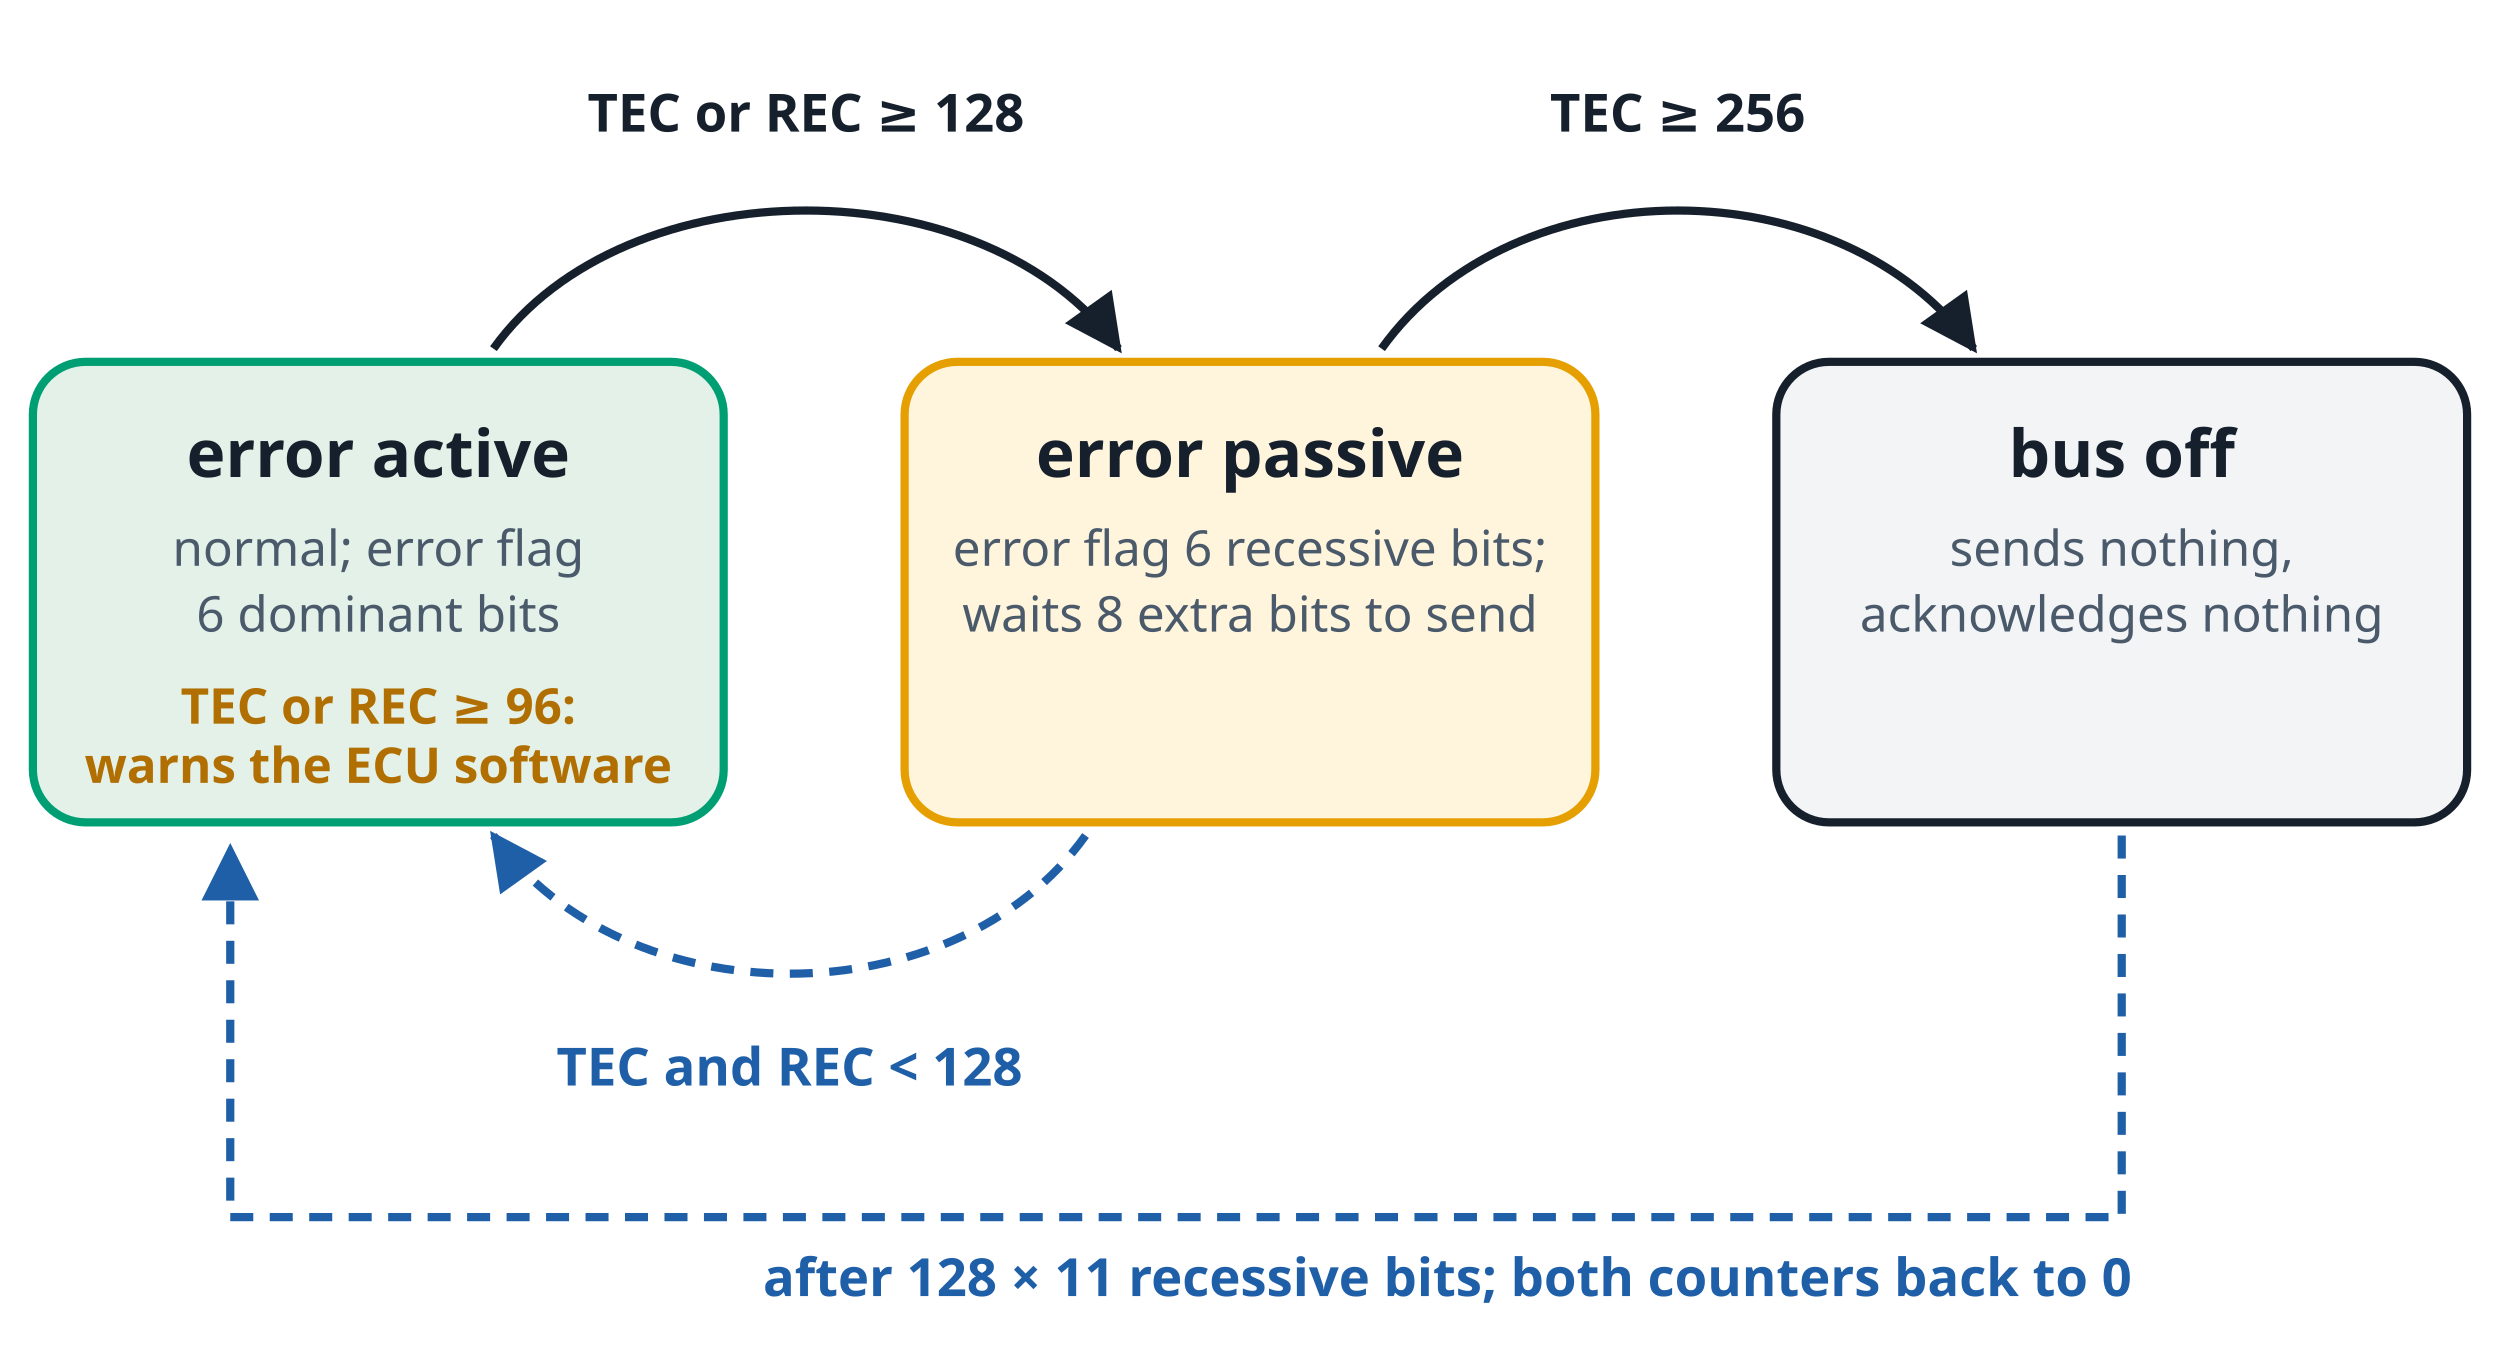
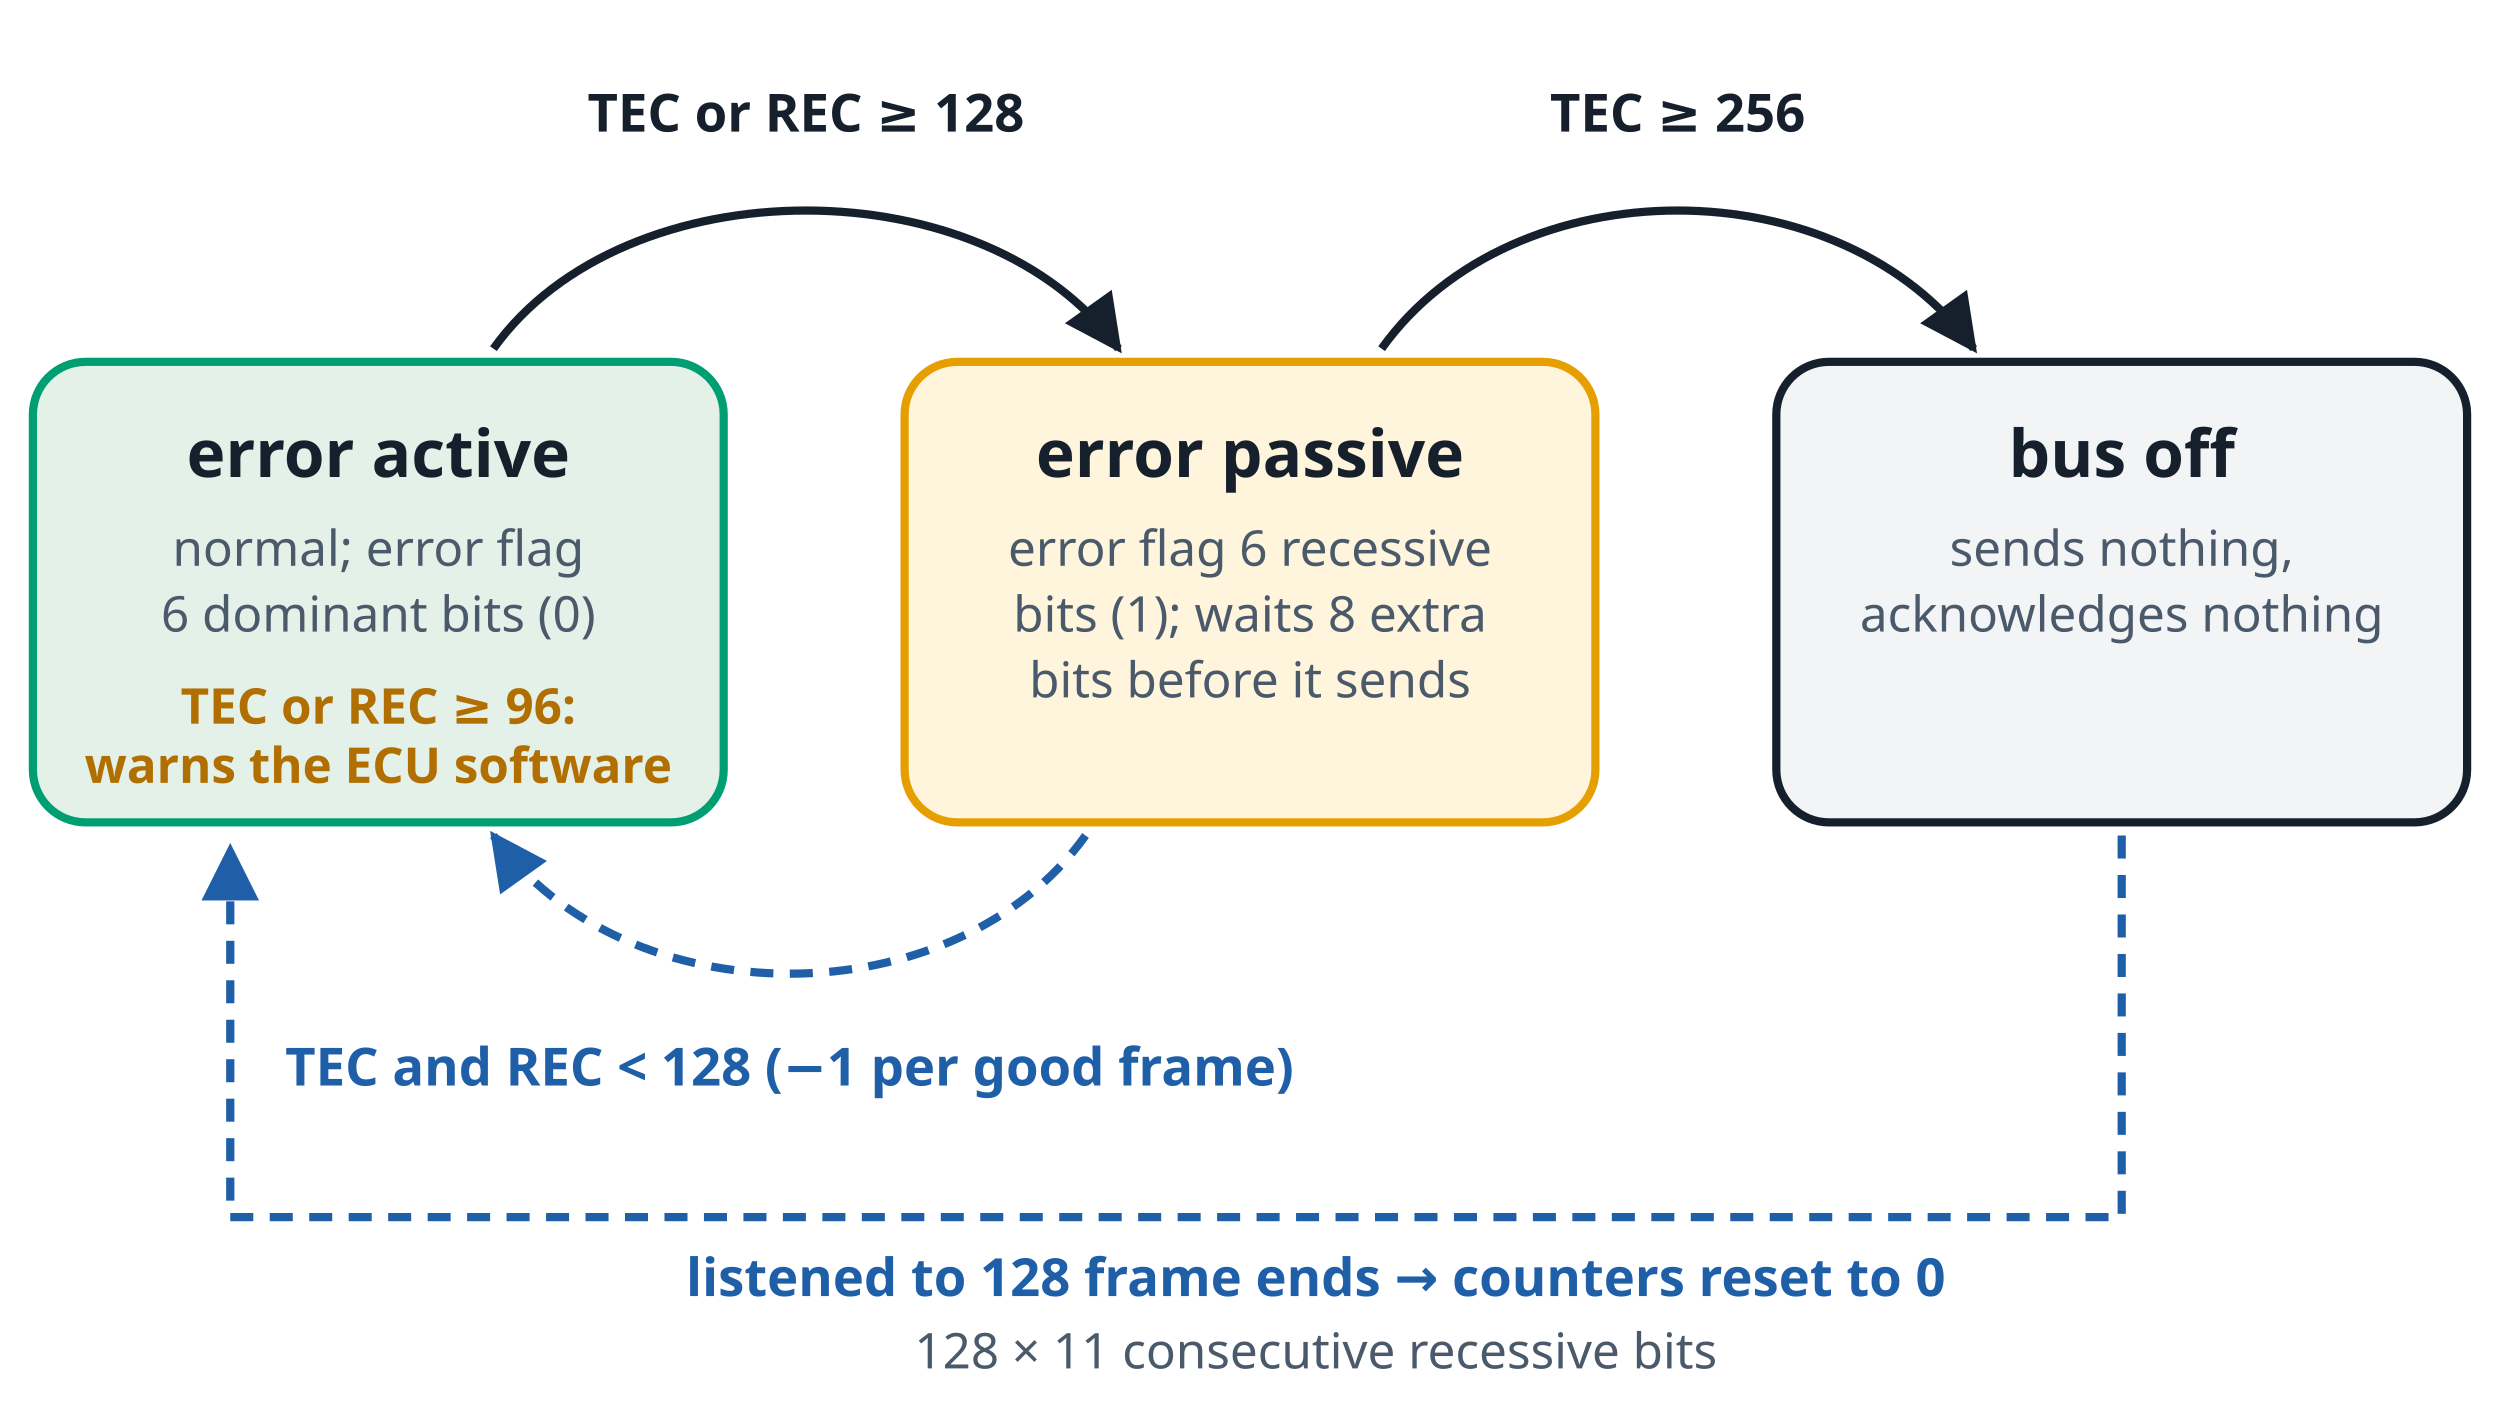
- <svg xmlns="http://www.w3.org/2000/svg" viewBox="0 0 760 410" width="760" height="410">
+ <svg xmlns="http://www.w3.org/2000/svg" viewBox="0 0 760 430" width="760" height="430">
  <style>
    text { font-family: sans-serif; fill: #16202c; }
    .active { fill: #e3f1e8; stroke: #009e73; stroke-width: 2.5; }
    .passive { fill: #fff4dc; stroke: #e69f00; stroke-width: 2.5; }
    .off { fill: #f2f4f6; stroke: #16202c; stroke-width: 2.5; }
    .arrow { stroke: #16202c; stroke-width: 2.5; fill: none; }
    .back { stroke: #1f5fa8; stroke-width: 2.5; fill: none; stroke-dasharray: 7 5; }
    .t { font-size: 20px; font-weight: 700; }
    .d { font-size: 15px; fill: #4a5a6b; }
    .c { font-size: 16px; font-weight: 600; }
    .cb { font-size: 16px; font-weight: 600; fill: #1f5fa8; }
    .w { font-size: 15px; font-weight: 600; fill: #b06f00; }
  </style>
  <defs>
    <marker id="es-ink" viewBox="0 0 10 10" refX="9" refY="5" markerWidth="7" markerHeight="7" orient="auto-start-reverse">
      <path d="M0 0 L10 5 L0 10 z" fill="#16202c" />
    </marker>
    <marker id="es-acc" viewBox="0 0 10 10" refX="9" refY="5" markerWidth="7" markerHeight="7" orient="auto-start-reverse">
      <path d="M0 0 L10 5 L0 10 z" fill="#1f5fa8" />
    </marker>
  </defs>
  <rect class="active" x="10" y="110" width="210" height="140" rx="16" />
  <text x="115" y="145" text-anchor="middle" class="t">error active</text>
  <text x="115" y="172" text-anchor="middle" class="d">normal; error flag</text>
-   <text x="115" y="192" text-anchor="middle" class="d">6 dominant bits</text>
+   <text x="115" y="192" text-anchor="middle" class="d">6 dominant bits (0)</text>
  <text x="115" y="220" text-anchor="middle" class="w">TEC or REC ≥ 96:</text>
  <text x="115" y="238" text-anchor="middle" class="w">warns the ECU software</text>
  <rect class="passive" x="275" y="110" width="210" height="140" rx="16" />
  <text x="380" y="145" text-anchor="middle" class="t">error passive</text>
-   <text x="380" y="172" text-anchor="middle" class="d">error flag 6 recessive bits;</text>
-   <text x="380" y="192" text-anchor="middle" class="d">waits 8 extra bits to send</text>
+   <text x="380" y="172" text-anchor="middle" class="d">error flag 6 recessive</text>
+   <text x="380" y="192" text-anchor="middle" class="d">bits (1); waits 8 extra</text>
+   <text x="380" y="212" text-anchor="middle" class="d">bits before it sends</text>
  <rect class="off" x="540" y="110" width="210" height="140" rx="16" />
  <text x="645" y="145" text-anchor="middle" class="t">bus off</text>
  <text x="645" y="172" text-anchor="middle" class="d">sends nothing,</text>
  <text x="645" y="192" text-anchor="middle" class="d">acknowledges nothing</text>
  <path class="arrow" d="M150 106 C190 50 300 50 340 106" marker-end="url(#es-ink)" />
  <text x="245" y="40" text-anchor="middle" class="c">TEC or REC ≥ 128</text>
  <path class="back" d="M330 254 C290 310 190 310 150 254" marker-end="url(#es-acc)" />
-   <text x="240" y="330" text-anchor="middle" class="cb">TEC and REC &lt; 128</text>
+   <text x="240" y="330" text-anchor="middle" class="cb">TEC and REC &lt; 128 (−1 per good frame)</text>
  <path class="arrow" d="M420 106 C460 50 560 50 600 106" marker-end="url(#es-ink)" />
  <text x="510" y="40" text-anchor="middle" class="c">TEC ≥ 256</text>
  <path class="back" d="M645 254 V370 H70 V258" marker-end="url(#es-acc)" />
-   <text x="440" y="394" text-anchor="middle" class="cb">after 128 × 11 recessive bits; both counters back to 0</text>
+   <text x="400" y="394" text-anchor="middle" class="cb">listened to 128 frame ends → counters reset to 0</text>
+   <text x="400" y="416" text-anchor="middle" class="d">128 × 11 consecutive recessive bits</text>
</svg>
